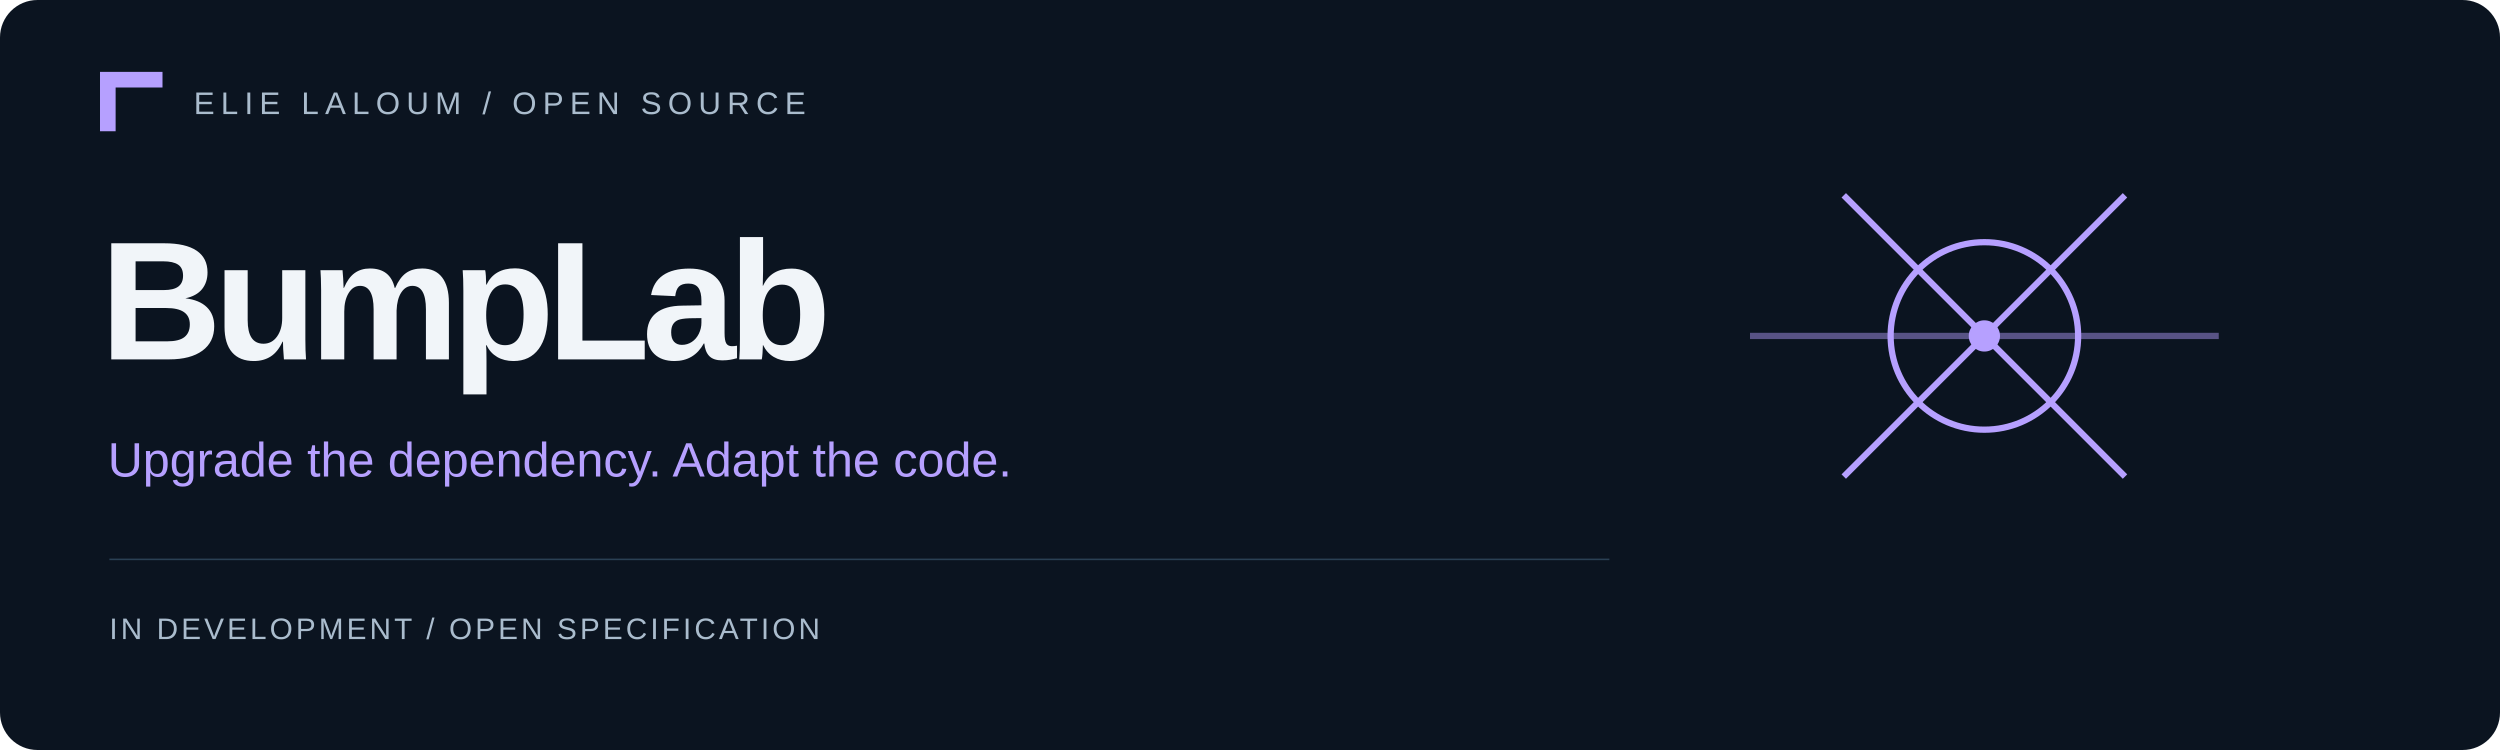
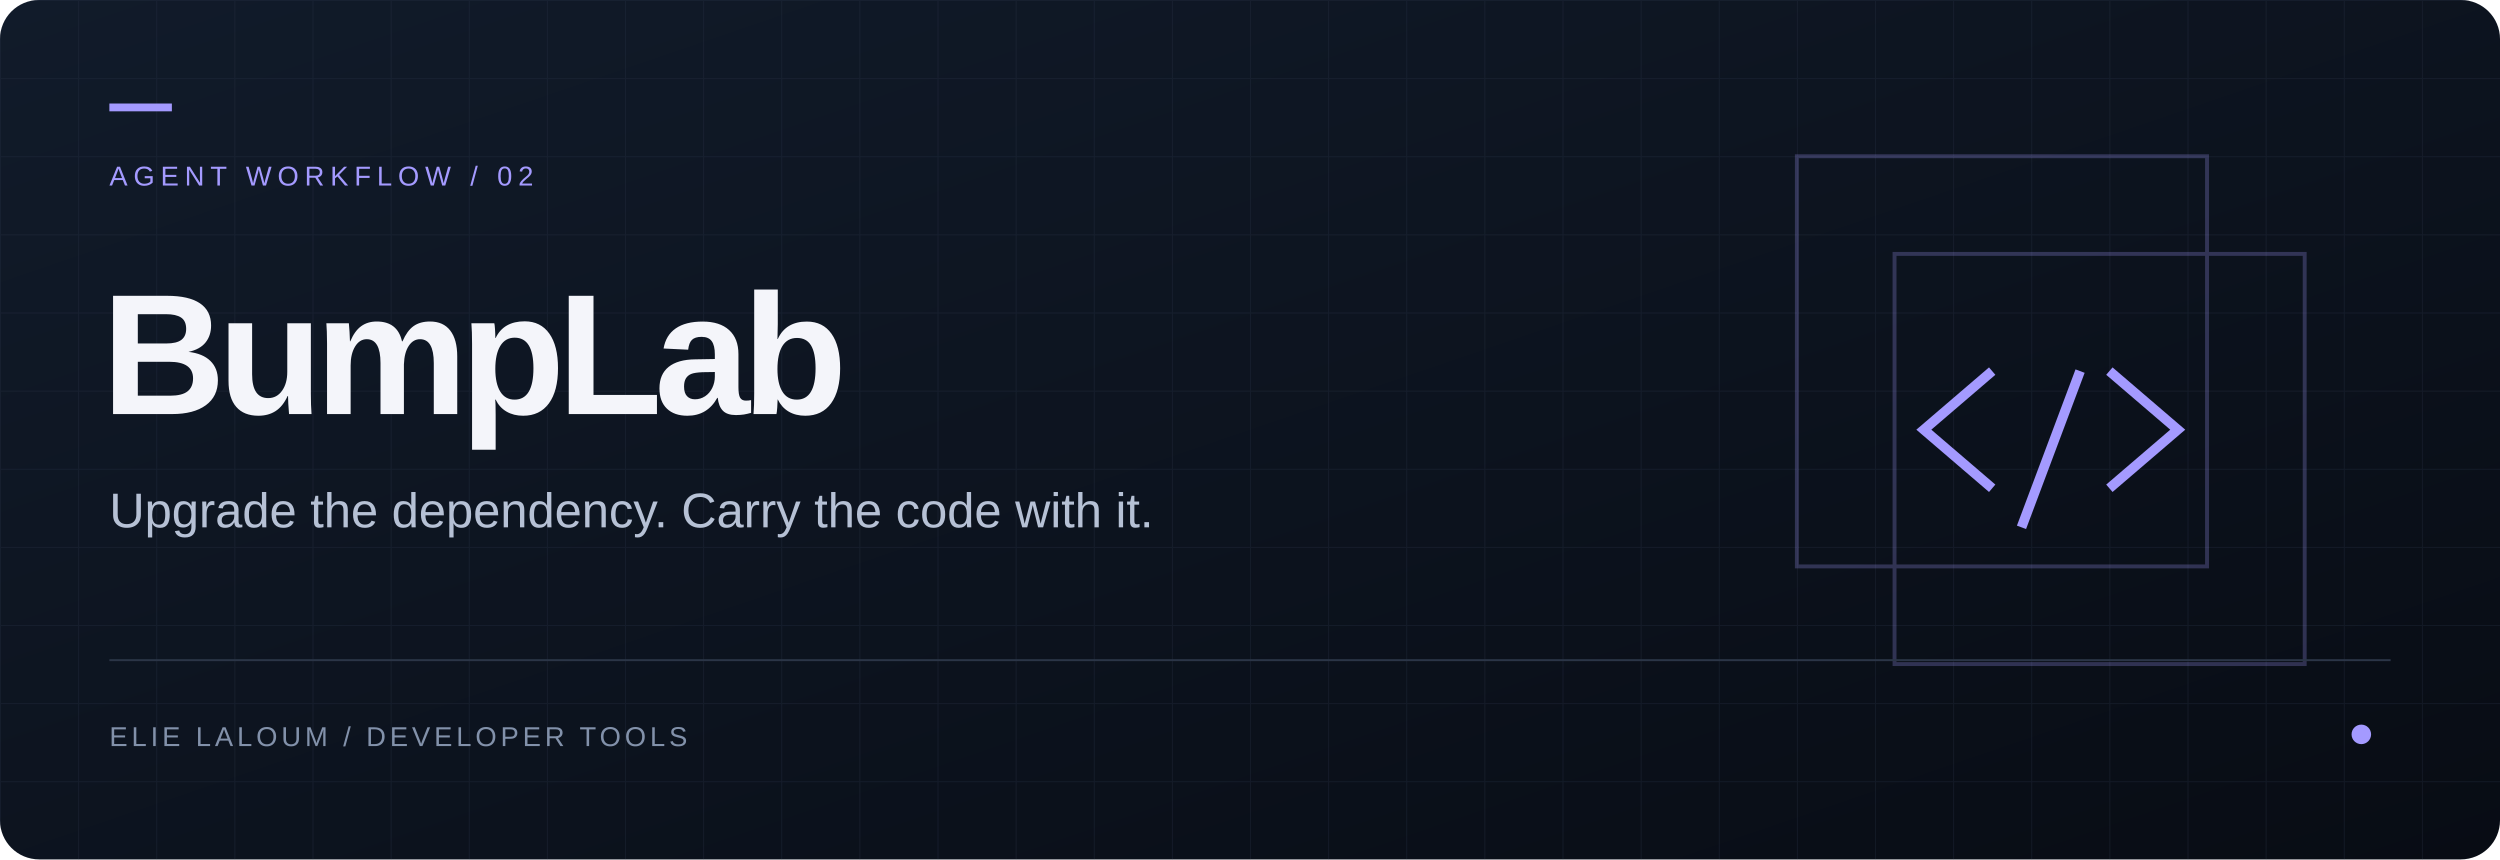
- <svg xmlns="http://www.w3.org/2000/svg" width="1600" height="480" viewBox="0 0 1600 480" role="img" aria-labelledby="title">
-   <rect width="1600" height="480" rx="24" fill="#0b1420" />
-   <path d="M64 46h40v10H74v28H64z" fill="#b6a0ff" />
-   <text x="124" y="73" font-family="Arial,sans-serif" font-size="20" letter-spacing="4" fill="#aabccd">ELIE LALOUM / OPEN SOURCE</text>
-   <text x="64" y="230" font-family="Arial,sans-serif" font-size="108" font-weight="700" letter-spacing="-5" fill="#f1f5f9">BumpLab</text>
-   <text x="69" y="305" font-family="Arial,sans-serif" font-size="31" fill="#b6a0ff">Upgrade the dependency. Adapt the code.</text>
-   <path d="M70 358H1030" stroke="#2a4054" />
-   <text x="70" y="409" font-family="Arial,sans-serif" font-size="19" fill="#aabccd" letter-spacing="2">IN DEVELOPMENT / OPEN SPECIFICATION</text>
-   <g fill="none" stroke="#b6a0ff" stroke-width="4">
-     <path d="M1180 125L1360 305M1180 305L1360 125" />
-     <path d="M1120 215H1420" opacity=".45" />
-     <circle cx="1270" cy="215" r="60" />
-   </g>
-   <circle cx="1270" cy="215" r="10" fill="#b6a0ff" />
+ <svg xmlns="http://www.w3.org/2000/svg" width="1280" height="440" viewBox="0 0 1280 440">
+   <defs>
+     <linearGradient id="bg" x2="1" y2="1">
+       <stop stop-color="#111b2a" />
+       <stop offset="1" stop-color="#080c14" />
+     </linearGradient>
+     <pattern id="grid" width="40" height="40" patternUnits="userSpaceOnUse">
+       <path d="M 40 0 L 0 0 0 40" fill="none" stroke="#293247" stroke-opacity=".3" />
+     </pattern>
+   </defs>
+   <rect width="1280" height="440" rx="20" fill="url(#bg)" />
+   <rect width="1280" height="440" rx="20" fill="url(#grid)" />
+   <path d="M920 80h210v210H920z M970 130h210v210H970z" fill="none" stroke="#a49aff" stroke-width="2" opacity=".25" />
+   <path d="M1020 190l-35 30 35 30m60-60 35 30-35 30m-45 20 30-80" fill="none" stroke="#a49aff" stroke-width="5" />
+   <rect x="56" y="53" width="32" height="4" fill="#a49aff" />
+   <text x="56" y="95" fill="#a49aff" font-family="Arial,sans-serif" font-size="14" letter-spacing="3">AGENT WORKFLOW / 02</text>
+   <text x="52" y="212" fill="#f4f5fa" font-family="Arial,sans-serif" font-size="88" font-weight="700" letter-spacing="-4">BumpLab</text>
+   <text x="56" y="270" fill="#b6c1d5" font-family="Arial,sans-serif" font-size="25">Upgrade the dependency. Carry the code with it.</text>
+   <path d="M56 338H1224" stroke="#2b3547" />
+   <text x="56" y="382" fill="#8291aa" font-family="Arial,sans-serif" font-size="14" letter-spacing="2">ELIE LALOUM / DEVELOPER TOOLS</text>
+   <circle cx="1209" cy="376" r="5" fill="#a49aff" />
</svg>
